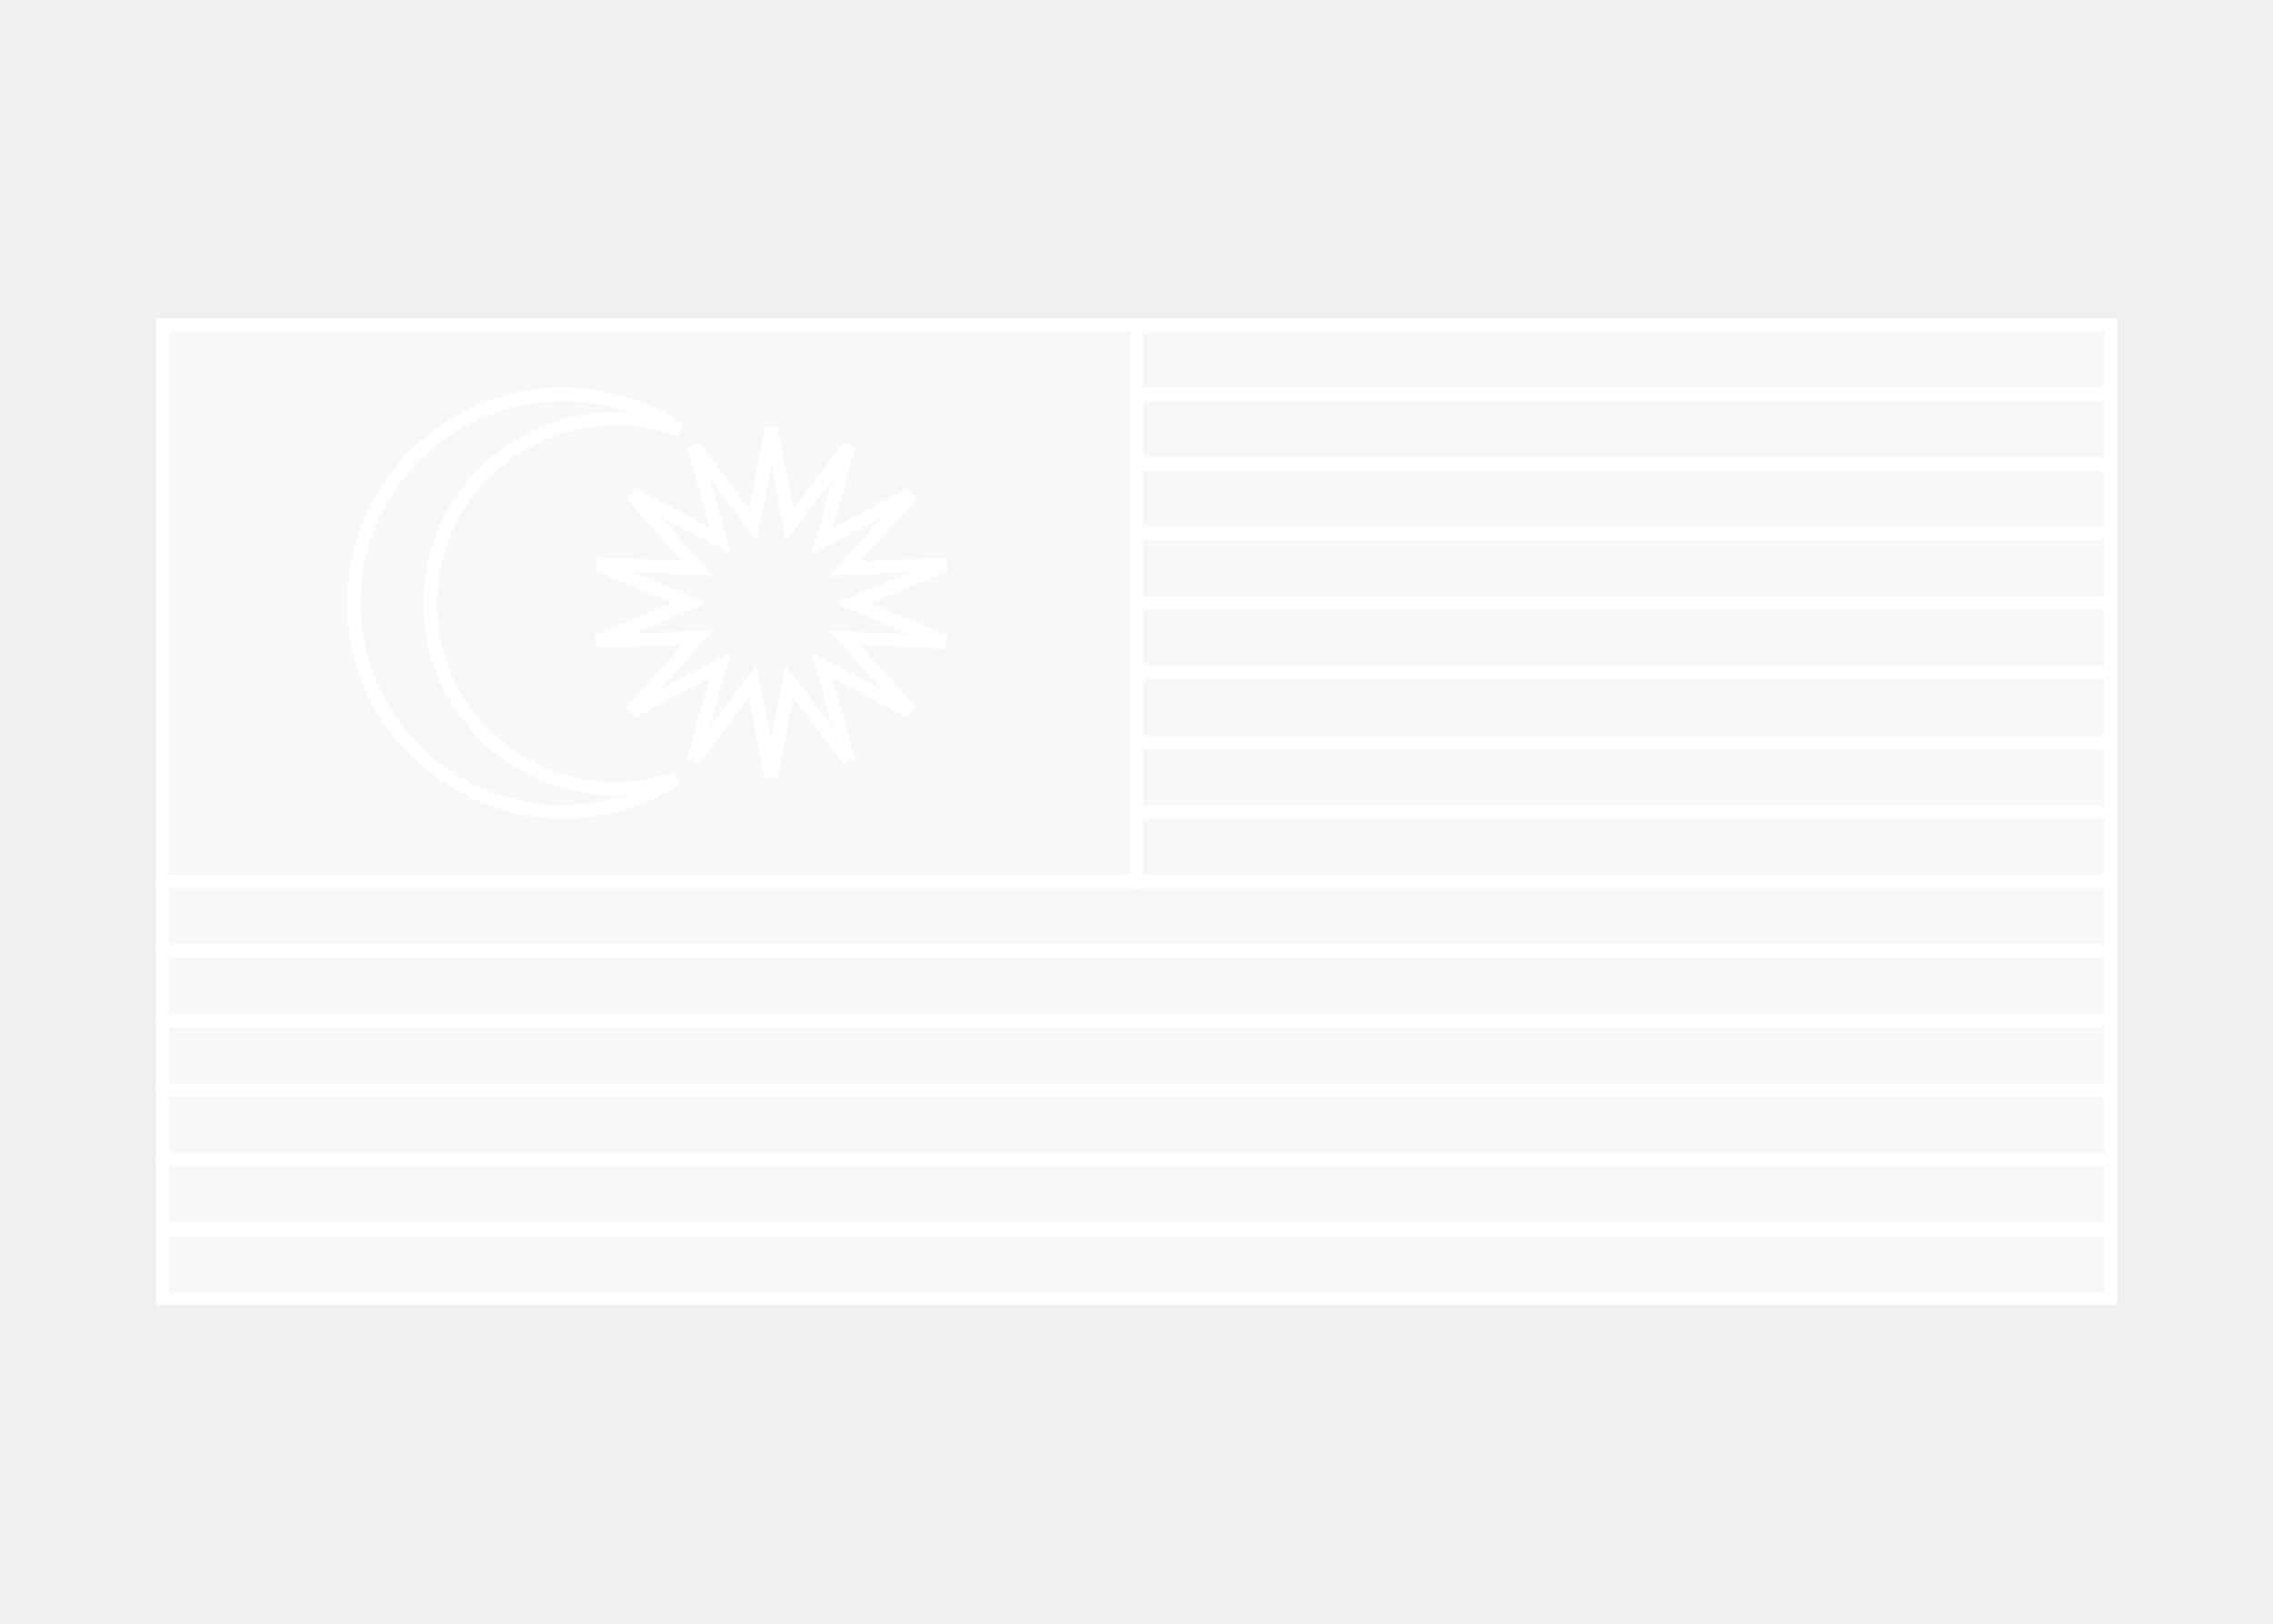
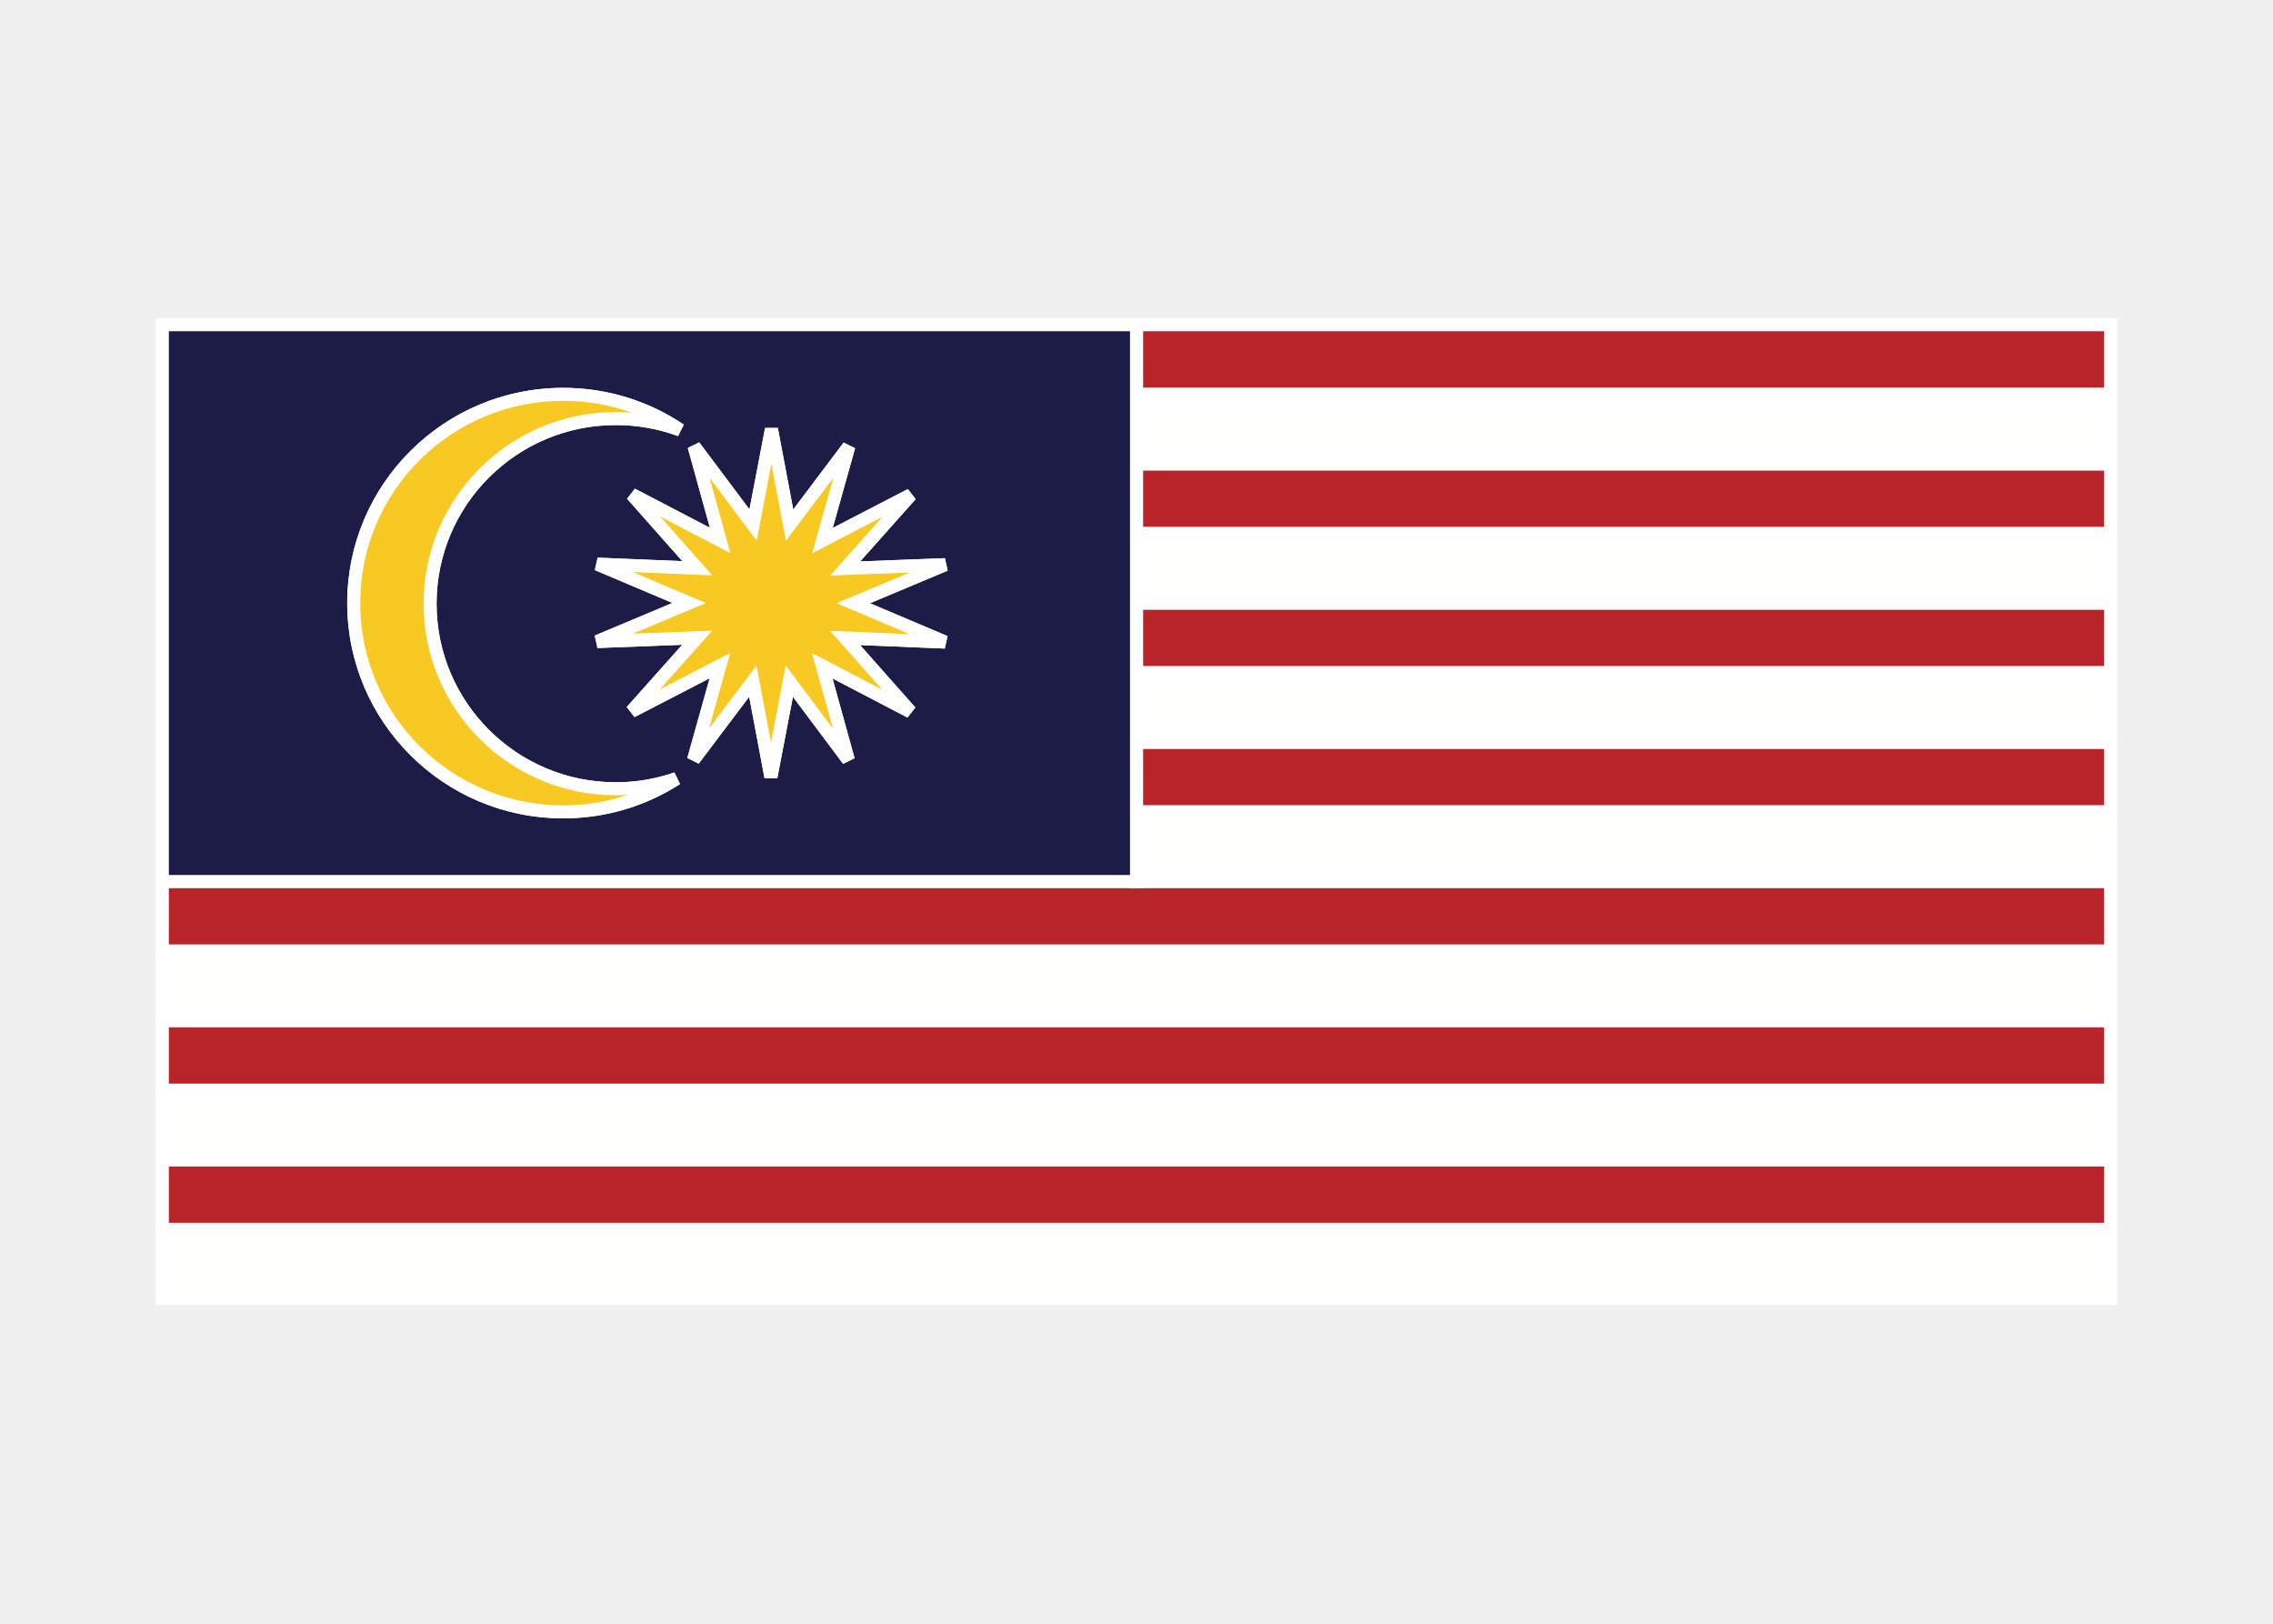
<svg xmlns="http://www.w3.org/2000/svg" width="350" height="250" viewBox="0 0 350 250" fill="none">
  <g id="flag / asia / malaysia / b">
    <g id="malaysia b">
      <g id="red">
-         <path fill-rule="evenodd" clip-rule="evenodd" d="M325 189.286V178.571H25V189.286H325ZM325 157.143V167.857H25V157.143H325ZM325 146.429V135.714H175H25V146.429H325ZM325 114.285V125H175V114.285H325ZM325 103.571V92.857H175V103.571H325ZM325 71.428V82.143H175V71.428H325ZM325 60.714V50H175V60.714H325Z" fill="white" fill-opacity="0.5" />
+         <path fill-rule="evenodd" clip-rule="evenodd" d="M325 189.286V178.571H25V189.286H325ZM325 157.143V167.857H25V157.143H325ZM325 146.429V135.714H175H25V146.429H325ZM325 114.285V125H175V114.285H325ZM325 103.571V92.857H175V103.571H325ZM325 71.428V82.143H175V71.428H325ZM325 60.714V50H175V60.714H325Z" fill="#B8242A" fill-opacity="1" />
        <path d="M325 178.571H326V177.571H325V178.571ZM325 189.286V190.286H326V189.286H325ZM25 178.571V177.571H24V178.571H25ZM25 189.286H24V190.286H25V189.286ZM325 167.857V168.857H326V167.857H325ZM325 157.143H326V156.143H325V157.143ZM25 167.857H24V168.857H25V167.857ZM25 157.143V156.143H24V157.143H25ZM325 135.714H326V134.714H325V135.714ZM325 146.429V147.429H326V146.429H325ZM25 135.714V134.714H24V135.714H25ZM25 146.429H24V147.429H25V146.429ZM325 125V126H326V125H325ZM325 114.285H326V113.285H325V114.285ZM175 125H174V126H175V125ZM175 114.285V113.285H174V114.285H175ZM325 92.857H326V91.857H325V92.857ZM325 103.571V104.571H326V103.571H325ZM175 92.857V91.857H174V92.857H175ZM175 103.571H174V104.571H175V103.571ZM325 82.143V83.143H326V82.143H325ZM325 71.428H326V70.428H325V71.428ZM175 82.143H174V83.143H175V82.143ZM175 71.428V70.428H174V71.428H175ZM325 60.714V61.714H326V60.714H325ZM325 50H326V49H325V50ZM175 50V49H174V50H175ZM175 60.714H174V61.714H175V60.714ZM324 178.571V189.286H326V178.571H324ZM25 179.571H325V177.571H25V179.571ZM26 189.286V178.571H24V189.286H26ZM325 188.286H25V190.286H325V188.286ZM326 167.857V157.143H324V167.857H326ZM25 168.857H325V166.857H25V168.857ZM24 157.143V167.857H26V157.143H24ZM325 156.143H25V158.143H325V156.143ZM324 135.714V146.429H326V135.714H324ZM175 136.714H325V134.714H175V136.714ZM25 136.714H175V134.714H25V136.714ZM26 146.429V135.714H24V146.429H26ZM325 145.429H25V147.429H325V145.429ZM326 125V114.285H324V125H326ZM175 126H325V124H175V126ZM174 114.285V125H176V114.285H174ZM325 113.285H175V115.285H325V113.285ZM324 92.857V103.571H326V92.857H324ZM175 93.857H325V91.857H175V93.857ZM176 103.571V92.857H174V103.571H176ZM325 102.571H175V104.571H325V102.571ZM326 82.143V71.428H324V82.143H326ZM175 83.143H325V81.143H175V83.143ZM174 71.428V82.143H176V71.428H174ZM175 72.428H325V70.428H175V72.428ZM326 60.714V50H324V60.714H326ZM325 49H175V51H325V49ZM174 50V60.714H176V50H174ZM325 59.714H175V61.714H325V59.714Z" fill="white" />
      </g>
      <g id="white">
-         <path fill-rule="evenodd" clip-rule="evenodd" d="M325 71.428H175V60.714H325V71.428ZM175 92.857H325V82.143H175V92.857ZM325 114.285H175V103.571H325V114.285ZM175 135.714H325V125H175V135.714ZM25 157.143V146.429H325V157.143H25ZM325 178.571V167.857H25V178.571H325ZM325 199.94V189.286H25V199.94H325Z" fill="white" fill-opacity="0.5" />
+         <path fill-rule="evenodd" clip-rule="evenodd" d="M325 71.428H175V60.714H325V71.428ZM175 92.857H325V82.143H175V92.857ZM325 114.285H175V103.571H325V114.285ZM175 135.714H325V125H175V135.714ZM25 157.143V146.429H325V157.143H25ZM325 178.571V167.857H25V178.571H325ZM325 199.94V189.286H25V199.94H325Z" fill="#FFFFFE" fill-opacity="1" />
        <path d="M175 71.428H174V72.428H175V71.428ZM325 71.428V72.428H326V71.428H325ZM175 60.714V59.714H174V60.714H175ZM325 60.714H326V59.714H325V60.714ZM325 92.857V93.857H326V92.857H325ZM175 92.857H174V93.857H175V92.857ZM325 82.143H326V81.143H325V82.143ZM175 82.143V81.143H174V82.143H175ZM175 114.285H174V115.285H175V114.285ZM325 114.285V115.285H326V114.285H325ZM175 103.571V102.571H174V103.571H175ZM325 103.571H326V102.571H325V103.571ZM325 135.714V136.714H326V135.714H325ZM175 135.714H174V136.714H175V135.714ZM325 125H326V124H325V125ZM175 125V124H174V125H175ZM25 146.429V145.429H24V146.429H25ZM25 157.143H24V158.143H25V157.143ZM325 146.429H326V145.429H325V146.429ZM325 157.143V158.143H326V157.143H325ZM325 167.857H326V166.857H325V167.857ZM325 178.571V179.571H326V178.571H325ZM25 167.857V166.857H24V167.857H25ZM25 178.571H24V179.571H25V178.571ZM325 189.286H326V188.286H325V189.286ZM325 199.94V200.94H326V199.94H325ZM25 189.286V188.286H24V189.286H25ZM25 199.94H24V200.94H25V199.94ZM175 72.428H325V70.428H175V72.428ZM174 60.714V71.428H176V60.714H174ZM325 59.714H175V61.714H325V59.714ZM326 71.428V60.714H324V71.428H326ZM325 91.857H175V93.857H325V91.857ZM324 82.143V92.857H326V82.143H324ZM175 83.143H325V81.143H175V83.143ZM176 92.857V82.143H174V92.857H176ZM175 115.285H325V113.285H175V115.285ZM174 103.571V114.285H176V103.571H174ZM325 102.571H175V104.571H325V102.571ZM326 114.285V103.571H324V114.285H326ZM325 134.714H175V136.714H325V134.714ZM324 125V135.714H326V125H324ZM175 126H325V124H175V126ZM176 135.714V125H174V135.714H176ZM24 146.429V157.143H26V146.429H24ZM325 145.429H25V147.429H325V145.429ZM326 157.143V146.429H324V157.143H326ZM25 158.143H325V156.143H25V158.143ZM324 167.857V178.571H326V167.857H324ZM25 168.857H325V166.857H25V168.857ZM26 178.571V167.857H24V178.571H26ZM325 177.571H25V179.571H325V177.571ZM324 189.286V199.94H326V189.286H324ZM25 190.286H325V188.286H25V190.286ZM26 199.94V189.286H24V199.94H26ZM325 198.94H25V200.94H325V198.94Z" fill="white" />
      </g>
      <g id="blue">
-         <path fill-rule="evenodd" clip-rule="evenodd" d="M25 135.714H175V50H25V135.714ZM86.714 60.714C68.913 60.714 54.464 75.115 54.464 92.857C54.464 110.599 68.913 125 86.714 125C93.146 125 99.138 123.118 104.171 119.88C101.24 120.892 98.095 121.445 94.82 121.445C79.035 121.445 66.224 108.676 66.224 92.944C66.224 77.211 79.035 64.443 94.82 64.443C98.309 64.443 101.65 65.066 104.742 66.207C99.595 62.74 93.39 60.714 86.714 60.714ZM126.612 102.502L140.196 109.59L130.124 98.22L145.517 98.858L131.384 92.876L145.536 86.937L130.141 87.528L140.249 76.189L126.642 83.236L130.705 68.742L121.58 80.849L118.792 66.071L115.958 80.84L106.872 68.706L110.888 83.212L97.303 76.124L107.376 87.494L91.983 86.856L106.116 92.838L91.964 98.777L107.359 98.186L97.251 109.525L110.858 102.479L106.795 116.972L115.92 104.865L118.708 119.643L121.542 104.874L130.628 117.008L126.612 102.502Z" fill="white" fill-opacity="0.5" />
+         <path fill-rule="evenodd" clip-rule="evenodd" d="M25 135.714H175V50H25V135.714ZM86.714 60.714C68.913 60.714 54.464 75.115 54.464 92.857C54.464 110.599 68.913 125 86.714 125C93.146 125 99.138 123.118 104.171 119.88C101.24 120.892 98.095 121.445 94.82 121.445C79.035 121.445 66.224 108.676 66.224 92.944C66.224 77.211 79.035 64.443 94.82 64.443C98.309 64.443 101.65 65.066 104.742 66.207C99.595 62.74 93.39 60.714 86.714 60.714ZM126.612 102.502L140.196 109.59L130.124 98.22L145.517 98.858L131.384 92.876L145.536 86.937L130.141 87.528L140.249 76.189L126.642 83.236L130.705 68.742L121.58 80.849L118.792 66.071L115.958 80.84L106.872 68.706L110.888 83.212L97.303 76.124L107.376 87.494L91.983 86.856L106.116 92.838L91.964 98.777L107.359 98.186L97.251 109.525L110.858 102.479L106.795 116.972L115.92 104.865L118.708 119.643L121.542 104.874L130.628 117.008L126.612 102.502Z" fill="#1C1C46" fill-opacity="1" />
        <path d="M175 135.714V136.714H176V135.714H175ZM25 135.714H24V136.714H25V135.714ZM175 50H176V49H175V50ZM25 50V49H24V50H25ZM104.171 119.88L104.712 120.721L103.845 118.935L104.171 119.88ZM104.742 66.207L104.396 67.145L105.301 65.378L104.742 66.207ZM140.196 109.59L139.733 110.477L140.945 108.927L140.196 109.59ZM126.612 102.502L127.075 101.615L125.034 100.551L125.648 102.769L126.612 102.502ZM130.124 98.22L130.165 97.221L127.817 97.124L129.375 98.883L130.124 98.22ZM145.517 98.858L145.476 99.857L145.907 97.937L145.517 98.858ZM131.384 92.876L130.997 91.954L128.809 92.872L130.994 93.797L131.384 92.876ZM145.536 86.937L145.923 87.859L145.498 85.938L145.536 86.937ZM130.141 87.528L129.395 86.863L127.83 88.617L130.179 88.527L130.141 87.528ZM140.249 76.189L140.995 76.854L139.789 75.301L140.249 76.189ZM126.642 83.236L125.679 82.966L125.058 85.183L127.102 84.124L126.642 83.236ZM130.705 68.742L131.668 69.012L129.906 68.14L130.705 68.742ZM121.58 80.849L120.597 81.034L121.017 83.258L122.379 81.451L121.58 80.849ZM118.792 66.071L119.775 65.886L117.81 65.882L118.792 66.071ZM115.958 80.84L115.158 81.439L116.514 83.251L116.94 81.028L115.958 80.84ZM106.872 68.706L107.672 68.107L105.908 68.973L106.872 68.706ZM110.888 83.212L110.425 84.099L112.466 85.163L111.852 82.945L110.888 83.212ZM97.303 76.124L97.766 75.237L96.555 76.787L97.303 76.124ZM107.376 87.494L107.335 88.493L109.683 88.591L108.125 86.831L107.376 87.494ZM91.983 86.856L92.024 85.857L91.593 87.777L91.983 86.856ZM106.116 92.838L106.503 93.76L108.691 92.842L106.506 91.917L106.116 92.838ZM91.964 98.777L91.577 97.855L92.002 99.776L91.964 98.777ZM107.359 98.186L108.105 98.851L109.67 97.097L107.321 97.187L107.359 98.186ZM97.251 109.525L96.504 108.86L97.711 110.413L97.251 109.525ZM110.858 102.479L111.821 102.749L112.442 100.533L110.398 101.591L110.858 102.479ZM106.795 116.972L105.832 116.702L107.594 117.574L106.795 116.972ZM115.92 104.865L116.903 104.68L116.483 102.456L115.121 104.263L115.92 104.865ZM118.708 119.643L117.725 119.828L119.69 119.831L118.708 119.643ZM121.542 104.874L122.342 104.275L120.986 102.464L120.56 104.686L121.542 104.874ZM130.628 117.008L129.828 117.607L131.592 116.741L130.628 117.008ZM175 134.714H25V136.714H175V134.714ZM174 50V135.714H176V50H174ZM25 51H175V49H25V51ZM26 135.714V50H24V135.714H26ZM55.464 92.857C55.464 75.67 69.462 61.714 86.714 61.714V59.714C68.364 59.714 53.464 74.56 53.464 92.857H55.464ZM86.714 124C69.462 124 55.464 110.044 55.464 92.857H53.464C53.464 111.154 68.364 126 86.714 126V124ZM103.63 119.039C98.753 122.176 92.948 124 86.714 124V126C93.344 126 99.523 124.06 104.712 120.721L103.63 119.039ZM94.82 122.445C98.208 122.445 101.464 121.873 104.497 120.825L103.845 118.935C101.016 119.911 97.982 120.445 94.82 120.445V122.445ZM65.224 92.944C65.224 109.231 78.486 122.445 94.82 122.445V120.445C79.584 120.445 67.224 108.121 67.224 92.944H65.224ZM94.82 63.443C78.486 63.443 65.224 76.656 65.224 92.944H67.224C67.224 77.766 79.584 65.443 94.82 65.443V63.443ZM105.088 65.269C101.887 64.088 98.429 63.443 94.82 63.443V65.443C98.189 65.443 101.413 66.044 104.396 67.145L105.088 65.269ZM86.714 61.714C93.185 61.714 99.196 63.677 104.183 67.036L105.301 65.378C99.994 61.803 93.595 59.714 86.714 59.714V61.714ZM140.659 108.703L127.075 101.615L126.149 103.389L139.733 110.477L140.659 108.703ZM129.375 98.883L139.447 110.253L140.945 108.927L130.873 97.557L129.375 98.883ZM145.558 97.859L130.165 97.221L130.083 99.219L145.476 99.857L145.558 97.859ZM130.994 93.797L145.127 99.779L145.907 97.937L131.774 91.955L130.994 93.797ZM145.149 86.015L130.997 91.954L131.771 93.798L145.923 87.859L145.149 86.015ZM130.179 88.527L145.574 87.936L145.498 85.938L130.103 86.529L130.179 88.527ZM139.503 75.524L129.395 86.863L130.887 88.193L140.995 76.854L139.503 75.524ZM127.102 84.124L140.709 77.077L139.789 75.301L126.182 82.348L127.102 84.124ZM129.742 68.472L125.679 82.966L127.605 83.506L131.668 69.012L129.742 68.472ZM122.379 81.451L131.504 69.344L129.906 68.14L120.781 80.247L122.379 81.451ZM117.809 66.256L120.597 81.034L122.563 80.664L119.775 65.886L117.809 66.256ZM116.94 81.028L119.774 66.259L117.81 65.882L114.976 80.652L116.94 81.028ZM106.072 69.305L115.158 81.439L116.758 80.241L107.672 68.107L106.072 69.305ZM111.852 82.945L107.836 68.439L105.908 68.973L109.924 83.479L111.852 82.945ZM96.84 77.011L110.425 84.099L111.351 82.325L97.766 75.237L96.84 77.011ZM108.125 86.831L98.052 75.461L96.555 76.787L106.627 88.157L108.125 86.831ZM91.942 87.855L107.335 88.493L107.417 86.495L92.024 85.857L91.942 87.855ZM106.506 91.917L92.373 85.935L91.593 87.777L105.726 93.759L106.506 91.917ZM92.351 99.699L106.503 93.76L105.729 91.916L91.577 97.855L92.351 99.699ZM107.321 97.187L91.926 97.778L92.002 99.776L107.397 99.185L107.321 97.187ZM97.998 110.19L108.105 98.851L106.613 97.521L96.504 108.86L97.998 110.19ZM110.398 101.591L96.791 108.637L97.711 110.413L111.318 103.367L110.398 101.591ZM107.758 117.242L111.821 102.749L109.895 102.209L105.832 116.702L107.758 117.242ZM115.121 104.263L105.996 116.37L107.594 117.574L116.719 105.467L115.121 104.263ZM119.691 119.458L116.903 104.68L114.937 105.05L117.725 119.828L119.691 119.458ZM120.56 104.686L117.726 119.455L119.69 119.831L122.524 105.062L120.56 104.686ZM131.428 116.409L122.342 104.275L120.742 105.473L129.828 117.607L131.428 116.409ZM125.648 102.769L129.664 117.275L131.592 116.741L127.576 102.235L125.648 102.769Z" fill="white" />
      </g>
      <g id="yellow">
-         <path fill-rule="evenodd" clip-rule="evenodd" d="M54.464 92.857C54.464 75.115 68.913 60.714 86.714 60.714C93.39 60.714 99.595 62.74 104.742 66.207C101.65 65.066 98.309 64.443 94.82 64.443C79.035 64.443 66.224 77.211 66.224 92.944C66.224 108.676 79.035 121.445 94.82 121.445C98.095 121.445 101.24 120.892 104.171 119.88C99.138 123.118 93.146 125 86.714 125C68.913 125 54.464 110.599 54.464 92.857ZM126.612 102.502L140.196 109.59L130.124 98.22L145.517 98.858L131.384 92.876L145.536 86.937L130.141 87.528L140.249 76.189L126.642 83.236L130.705 68.742L121.58 80.849L118.792 66.071L115.958 80.84L106.872 68.706L110.888 83.212L97.303 76.124L107.376 87.494L91.983 86.856L106.116 92.838L91.964 98.777L107.359 98.186L97.251 109.525L110.858 102.479L106.795 116.972L115.92 104.865L118.708 119.643L121.542 104.874L130.628 117.008L126.612 102.502Z" fill="white" fill-opacity="0.5" />
+         <path fill-rule="evenodd" clip-rule="evenodd" d="M54.464 92.857C54.464 75.115 68.913 60.714 86.714 60.714C93.39 60.714 99.595 62.74 104.742 66.207C101.65 65.066 98.309 64.443 94.82 64.443C79.035 64.443 66.224 77.211 66.224 92.944C66.224 108.676 79.035 121.445 94.82 121.445C98.095 121.445 101.24 120.892 104.171 119.88C99.138 123.118 93.146 125 86.714 125C68.913 125 54.464 110.599 54.464 92.857ZM126.612 102.502L140.196 109.59L130.124 98.22L145.517 98.858L131.384 92.876L145.536 86.937L130.141 87.528L140.249 76.189L126.642 83.236L130.705 68.742L121.58 80.849L118.792 66.071L115.958 80.84L106.872 68.706L110.888 83.212L97.303 76.124L107.376 87.494L91.983 86.856L106.116 92.838L91.964 98.777L107.359 98.186L97.251 109.525L110.858 102.479L106.795 116.972L115.92 104.865L118.708 119.643L121.542 104.874L130.628 117.008L126.612 102.502Z" fill="#F8C823" fill-opacity="1" />
        <path d="M104.742 66.207L104.396 67.145L105.301 65.378L104.742 66.207ZM104.171 119.88L104.712 120.721L103.844 118.935L104.171 119.88ZM140.196 109.59L139.733 110.477L140.944 108.927L140.196 109.59ZM126.612 102.502L127.074 101.615L125.034 100.551L125.648 102.769L126.612 102.502ZM130.124 98.22L130.165 97.221L127.817 97.124L129.375 98.883L130.124 98.22ZM145.517 98.858L145.475 99.857L145.907 97.937L145.517 98.858ZM131.384 92.876L130.997 91.954L128.809 92.872L130.994 93.797L131.384 92.876ZM145.536 86.937L145.923 87.859L145.498 85.938L145.536 86.937ZM130.141 87.528L129.394 86.863L127.83 88.617L130.179 88.527L130.141 87.528ZM140.249 76.189L140.995 76.854L139.789 75.301L140.249 76.189ZM126.642 83.236L125.679 82.966L125.058 85.183L127.102 84.124L126.642 83.236ZM130.705 68.742L131.668 69.012L129.906 68.14L130.705 68.742ZM121.58 80.849L120.597 81.034L121.017 83.258L122.378 81.451L121.58 80.849ZM118.792 66.071L119.775 65.886L117.81 65.882L118.792 66.071ZM115.958 80.84L115.157 81.439L116.514 83.251L116.94 81.028L115.958 80.84ZM106.872 68.706L107.672 68.107L105.908 68.973L106.872 68.706ZM110.888 83.212L110.425 84.099L112.466 85.163L111.852 82.945L110.888 83.212ZM97.303 76.124L97.765 75.237L96.554 76.787L97.303 76.124ZM107.376 87.494L107.334 88.493L109.683 88.591L108.124 86.831L107.376 87.494ZM91.983 86.856L92.024 85.857L91.593 87.777L91.983 86.856ZM106.116 92.838L106.503 93.76L108.691 92.842L106.506 91.917L106.116 92.838ZM91.964 98.777L91.577 97.855L92.002 99.776L91.964 98.777ZM107.359 98.186L108.105 98.851L109.67 97.097L107.321 97.187L107.359 98.186ZM97.251 109.525L96.504 108.86L97.711 110.413L97.251 109.525ZM110.858 102.479L111.821 102.749L112.442 100.533L110.398 101.591L110.858 102.479ZM106.795 116.972L105.832 116.702L107.593 117.574L106.795 116.972ZM115.92 104.865L116.903 104.68L116.483 102.456L115.121 104.263L115.92 104.865ZM118.708 119.643L117.725 119.828L119.69 119.831L118.708 119.643ZM121.542 104.874L122.342 104.275L120.986 102.464L120.56 104.686L121.542 104.874ZM130.628 117.008L129.827 117.607L131.592 116.741L130.628 117.008ZM86.714 59.714C68.364 59.714 53.464 74.56 53.464 92.857H55.464C55.464 75.67 69.462 61.714 86.714 61.714V59.714ZM105.301 65.378C99.994 61.803 93.595 59.714 86.714 59.714V61.714C93.185 61.714 99.196 63.677 104.183 67.036L105.301 65.378ZM94.82 65.443C98.189 65.443 101.413 66.044 104.396 67.145L105.088 65.269C101.887 64.088 98.429 63.443 94.82 63.443V65.443ZM67.224 92.944C67.224 77.766 79.584 65.443 94.82 65.443V63.443C78.486 63.443 65.224 76.656 65.224 92.944H67.224ZM94.82 120.445C79.584 120.445 67.224 108.121 67.224 92.944H65.224C65.224 109.231 78.486 122.445 94.82 122.445V120.445ZM103.844 118.935C101.016 119.911 97.981 120.445 94.82 120.445V122.445C98.208 122.445 101.463 121.873 104.497 120.825L103.844 118.935ZM86.714 126C93.344 126 99.523 124.06 104.712 120.721L103.63 119.039C98.753 122.176 92.948 124 86.714 124V126ZM53.464 92.857C53.464 111.154 68.364 126 86.714 126V124C69.462 124 55.464 110.044 55.464 92.857H53.464ZM140.658 108.703L127.074 101.615L126.149 103.389L139.733 110.477L140.658 108.703ZM129.375 98.883L139.447 110.253L140.944 108.927L130.872 97.557L129.375 98.883ZM145.558 97.859L130.165 97.221L130.082 99.219L145.475 99.857L145.558 97.859ZM130.994 93.797L145.127 99.779L145.907 97.937L131.774 91.955L130.994 93.797ZM145.149 86.015L130.997 91.954L131.771 93.798L145.923 87.859L145.149 86.015ZM130.179 88.527L145.574 87.936L145.498 85.938L130.103 86.529L130.179 88.527ZM139.502 75.524L129.394 86.863L130.887 88.193L140.995 76.854L139.502 75.524ZM127.102 84.124L140.709 77.077L139.789 75.301L126.182 82.348L127.102 84.124ZM129.742 68.472L125.679 82.966L127.605 83.506L131.668 69.012L129.742 68.472ZM122.378 81.451L131.503 69.344L129.906 68.14L120.781 80.247L122.378 81.451ZM117.809 66.256L120.597 81.034L122.563 80.664L119.775 65.886L117.809 66.256ZM116.94 81.028L119.774 66.259L117.81 65.882L114.976 80.651L116.94 81.028ZM106.071 69.305L115.157 81.439L116.758 80.241L107.672 68.107L106.071 69.305ZM111.852 82.945L107.836 68.439L105.908 68.973L109.924 83.479L111.852 82.945ZM96.84 77.011L110.425 84.099L111.35 82.325L97.765 75.237L96.84 77.011ZM108.124 86.831L98.051 75.461L96.554 76.787L106.627 88.157L108.124 86.831ZM91.942 87.855L107.334 88.493L107.417 86.495L92.024 85.857L91.942 87.855ZM106.506 91.917L92.373 85.935L91.593 87.777L105.726 93.759L106.506 91.917ZM92.351 99.699L106.503 93.76L105.729 91.916L91.577 97.855L92.351 99.699ZM107.321 97.187L91.925 97.778L92.002 99.776L107.397 99.185L107.321 97.187ZM97.997 110.19L108.105 98.851L106.612 97.521L96.504 108.86L97.997 110.19ZM110.398 101.591L96.791 108.637L97.711 110.413L111.318 103.367L110.398 101.591ZM107.758 117.242L111.821 102.749L109.895 102.209L105.832 116.702L107.758 117.242ZM115.121 104.263L105.996 116.37L107.593 117.574L116.718 105.467L115.121 104.263ZM119.691 119.458L116.903 104.68L114.937 105.05L117.725 119.828L119.691 119.458ZM120.56 104.686L117.726 119.455L119.69 119.831L122.524 105.062L120.56 104.686ZM131.428 116.409L122.342 104.275L120.741 105.473L129.827 117.607L131.428 116.409ZM125.648 102.769L129.664 117.275L131.592 116.741L127.576 102.235L125.648 102.769Z" fill="white" />
      </g>
    </g>
  </g>
</svg>
